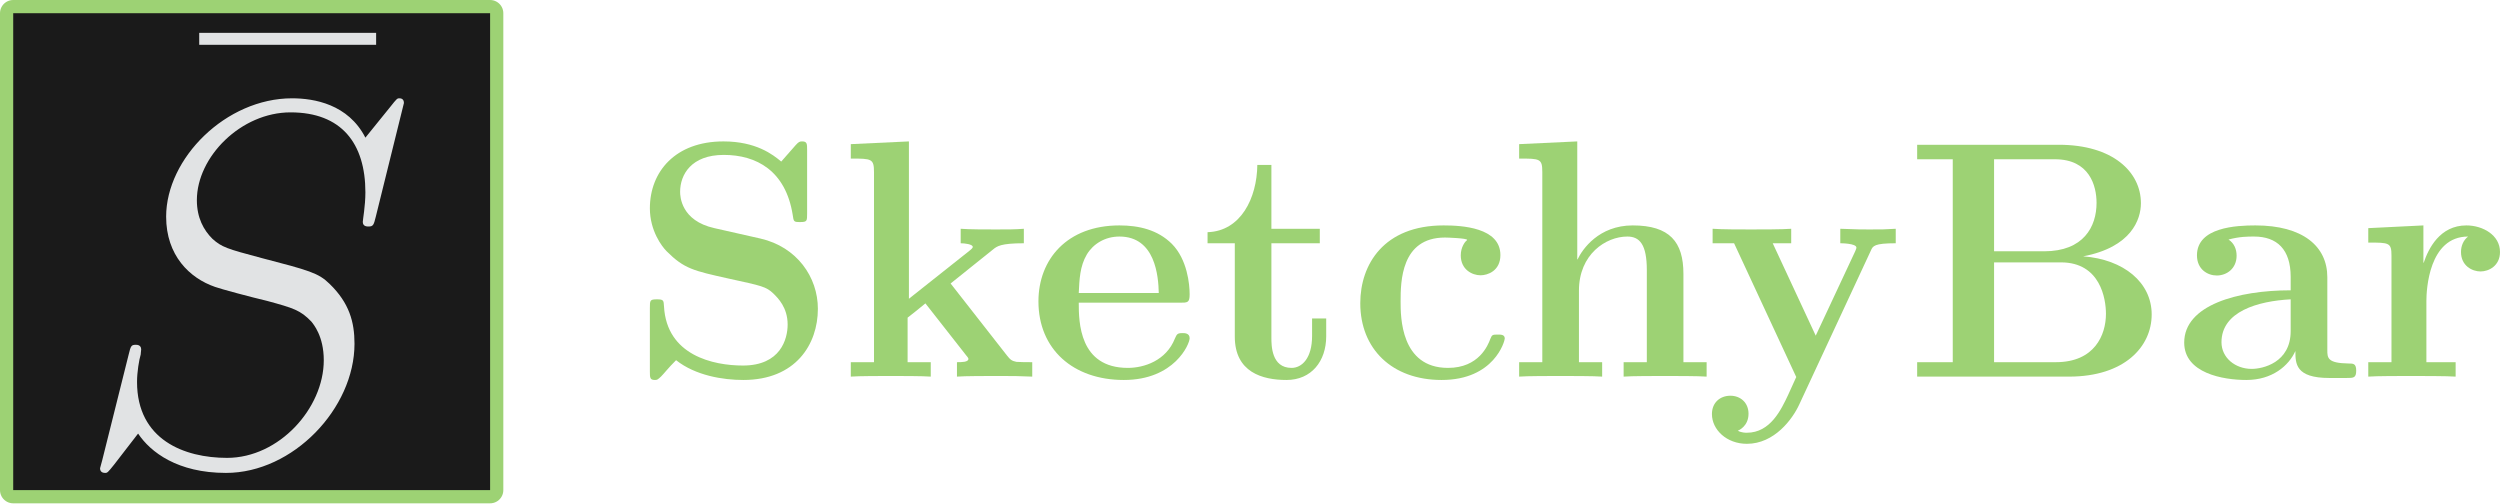
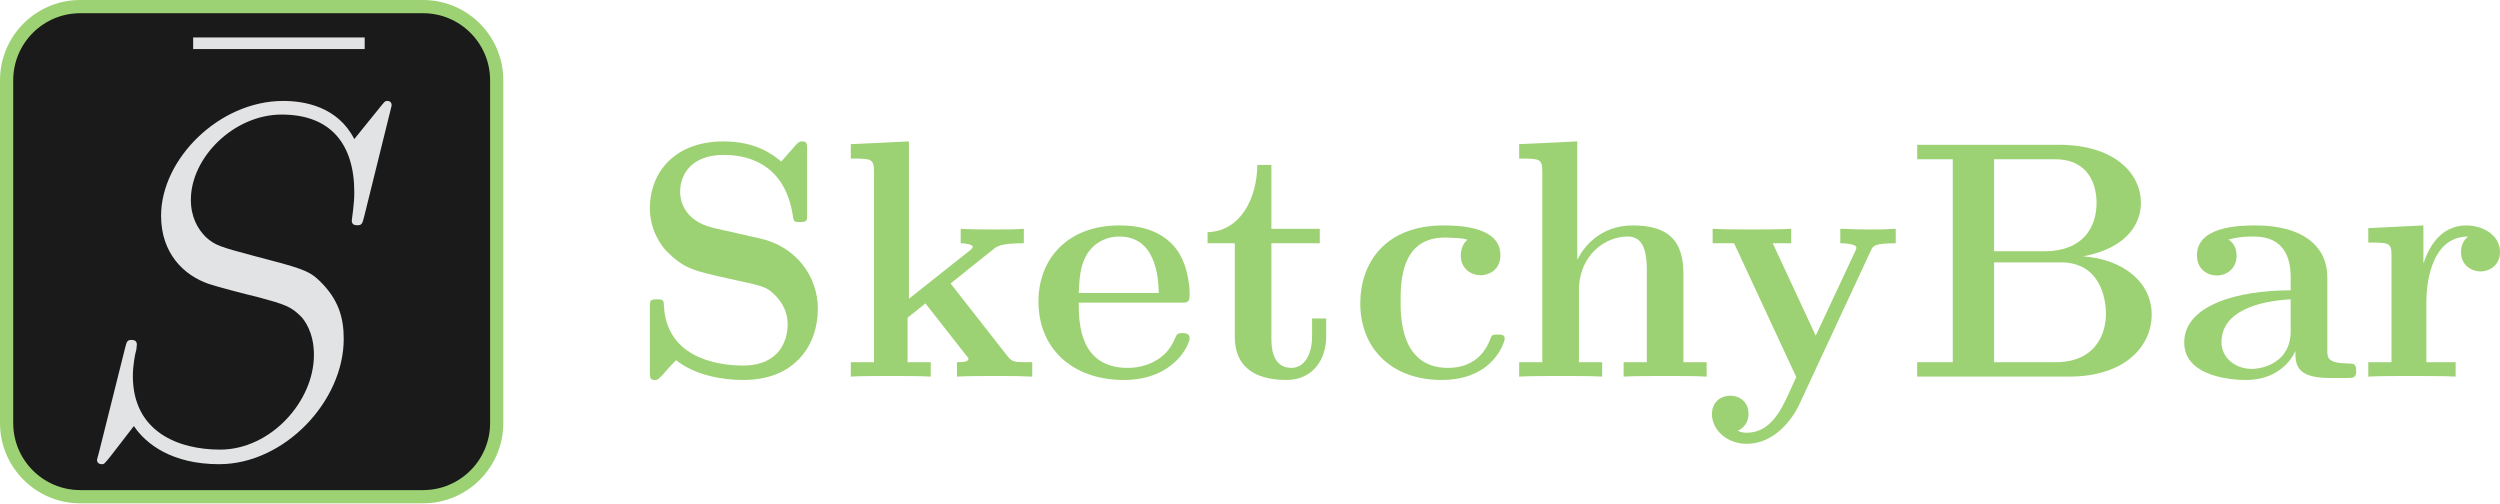
<svg xmlns="http://www.w3.org/2000/svg" xmlns:xlink="http://www.w3.org/1999/xlink" height="112.567pt" version="1.1" viewBox="0 0 559.121 112.567" width="559.121pt" id="svg507">
  <defs id="defs280">
    <style type="text/css" id="style278">*{stroke-linecap:butt;stroke-linejoin:round;}</style>
    <path d="m 39.906,55 v 2.297 h -34 V 55 Z" id="CMR17-22" />
    <path d="M 63.5,69.094 C 63.5,70 62.797,70 62.594,70 c -0.391,0 -0.5,-0.109 -1.688,-1.609 C 60.297,67.688 56.203,62.531 56.094,62.438 52.797,68.891 46.203,70 42,70 29.297,70 17.797,58.469 17.797,47.25 c 0,-7.453 4.5,-11.812 9.406,-13.5 1.094,-0.406 7,-1.984 10,-2.688 5.094,-1.391 6.391,-1.781 8.5,-3.969 0.391,-0.5 2.391,-2.781 2.391,-7.438 C 48.094,10.422 39.5,0.891 29.5,0.891 c -8.203,0 -17.297,3.469 -17.297,14.594 0,1.891 0.391,4.266 0.703,5.266 0,0.297 0.094,0.781 0.094,0.984 0,0.406 -0.203,0.891 -1,0.891 -0.906,0 -1,-0.188 -1.406,-1.875 L 5.5,0.391 C 5.5,0.297 5.094,-1 5.094,-1.109 5.094,-2 5.906,-2 6.094,-2 c 0.406,0 0.5,0.094 1.703,1.594 L 12.406,5.562 C 14.797,1.984 20,-2 29.297,-2 42.203,-2 54,10.422 54,22.828 54,27 53,30.672 49.203,34.344 c -2.109,2.078 -3.906,2.578 -13.109,4.969 -6.688,1.781 -7.594,2.078 -9.391,3.672 -1.703,1.688 -3,4.062 -3,7.438 0,8.344 8.5,16.875 18,16.875 9.797,0 14.391,-5.953 14.391,-15.391 0,-2.578 -0.5,-5.25 -0.5,-5.656 0,-0.891 0.812,-0.891 1.109,-0.891 0.891,0 1,0.297 1.391,1.891 z" id="CMMI12-83" />
    <path d="M 25.406,44.188 C 15.5,46.391 15.203,53.594 15.203,55 c 0,5.094 3.297,10.984 13,10.984 9.703,0 18.391,-4.688 20.5,-17.797 C 49,46.094 49,46 50.906,46 53,46 53,46.297 53,48.594 V 67.391 C 53,69.297 53,70 51.5,70 c -0.703,0 -1,-0.109 -1.906,-1.109 L 45.297,64 c -2.5,2.094 -7.5,6 -17.203,6 C 13.797,70 6.203,61 6.203,50.094 c 0,-6.703 3.594,-11.406 5,-12.797 5.203,-5.203 8,-5.797 18.391,-8.109 10,-2.188 11.203,-2.391 13.406,-4.5 1.297,-1.297 4.203,-4.094 4.203,-9.188 0,-4.312 -2.109,-12.203 -13.297,-12.203 -8.812,0 -22.703,3 -23.5,17.594 C 10.297,22.688 10.297,23 8.297,23 6.203,23 6.203,22.688 6.203,20.391 V 1.594 c 0,-1.906 0,-2.594 1.5,-2.594 C 8.406,-1 8.5,-0.906 9.5,0 10.594,1.094 11.5,2.391 14,4.891 19.797,0.297 28,-1 34,-1 49.594,-1 56.203,9.594 56.203,20.188 56.203,29.594 50,38.594 39.094,41.094 Z" id="CMBX12-83" />
    <path d="M 33.203,27.719 45.797,37.812 C 47,38.797 48.094,39.688 55,39.688 V 44 c -2.594,-0.203 -4.594,-0.203 -8.297,-0.203 -2.609,0 -8.203,0 -10.5,0.203 v -4.312 c 1.203,0 3.594,-0.297 3.594,-1.078 0,-0.406 -0.594,-0.797 -0.797,-1 L 20.797,23.172 V 70 L 3.5,69.188 v -4.297 c 6.203,0 6.906,0 6.906,-4.094 v -56.5 H 3.5 V 0 c 2.297,0.188 9.203,0.188 11.906,0.188 2.688,0 9.594,0 11.891,-0.188 V 4.297 H 20.406 v 13.25 c 1.594,1.188 3.094,2.469 5.297,4.25 L 37.797,6.375 C 38.5,5.578 38.5,5.375 38.5,5.281 38.5,4.297 36.5,4.297 35.094,4.297 V 0 c 2.406,0.188 9,0.188 11.703,0.188 5.109,0 6.5,0 10.703,-0.188 v 4.297 c -1.594,0 -3.594,0 -4.703,0.094 C 51.406,4.688 51,4.984 49.906,6.375 Z" id="CMBX12-107" />
    <path d="m 45.203,22 c 2.297,0 2.891,0 2.891,2.5 0,2.969 -0.688,10.375 -5.297,15.016 C 38.594,43.688 33,45 27.203,45 11.594,45 3.094,34.875 3.094,22.391 3.094,8.172 13.406,-1 28.5,-1 c 15.094,0 19.594,10.703 19.594,12.422 0,1.531 -1.5,1.531 -2.094,1.531 -1.594,0 -1.703,-0.312 -2.297,-1.625 C 41.094,4.719 34.5,2.594 29.703,2.594 15.203,2.594 15.094,16.297 15.094,22 Z M 15.094,24.891 c 0.203,4.047 0.312,7.906 2.406,11.469 1.906,3.156 5.406,5.328 9.703,5.328 10.703,0 11.594,-11.859 11.703,-16.797 z" id="CMBX12-101" />
    <path d="M 21.094,39.688 H 35.5 V 44 H 21.094 v 19 h -4.188 C 16.797,53.141 12,43.297 2.094,42.984 V 39.688 h 8.109 V 11.891 C 10.203,1.297 18.406,-1 25.594,-1 33,-1 37.406,4.594 37.406,12 v 5.297 H 33.203 V 12.094 c 0,-6.594 -3,-9.5 -6.109,-9.5 -6,0 -6,6.703 -6,9 z" id="CMBX12-116" />
    <path d="m 46.797,11.312 c 0,1.203 -1.094,1.203 -2.094,1.203 C 43.094,12.516 43,12.422 42.5,11.219 41.797,9.312 39.094,2.594 29.906,2.594 c -14.109,0 -14.109,15.234 -14.109,19.75 0,5.906 0.109,19.047 13.203,19.047 0.703,0 6.594,-0.203 6.594,-0.703 0,-0.094 -0.094,-0.203 -0.297,-0.297 -0.297,-0.297 -1.594,-1.812 -1.594,-4.312 0,-4.219 3.391,-5.922 5.891,-5.922 2.109,0 5.906,1.312 5.906,6.016 C 45.5,44.391 34,45 28.594,45 10.797,45 3.797,33.375 3.797,21.844 3.797,8.203 13.297,-1 28,-1 43.703,-1 46.797,10.609 46.797,11.312 Z" id="CMBX12-99" />
    <path d="M 53.094,30.594 C 53.094,40.094 49,45 38,45 27.906,45 23,37.891 21.594,34.891 H 21.5 V 70 L 4.203,69.188 v -4.297 c 6.203,0 6.891,0 6.891,-4.016 V 4.297 H 4.203 V 0 C 6.5,0.188 13.703,0.188 16.5,0.188 c 2.797,0 10.094,0 12.406,-0.188 V 4.297 H 22 V 25.594 c 0,10.797 8,16.094 14.406,16.094 3.688,0 5.797,-2.391 5.797,-10 V 4.297 h -6.906 V 0 c 2.297,0.188 9.5,0.188 12.297,0.188 2.812,0 10.109,0 12.406,-0.188 v 4.297 h -6.906 z" id="CMBX12-104" />
    <path d="m 49.5,37.5 c 0.594,1.391 1,2.188 7.406,2.188 V 44 C 53.5,43.797 53.094,43.797 49,43.797 c -2.703,0 -2.906,0 -8.594,0.203 v -4.312 c 0.094,0 4.797,0 4.797,-1.297 0,-0.297 -0.297,-0.891 -0.406,-1.188 L 33.094,12.188 l -12.797,27.5 h 5.5 V 44 c -2.391,-0.203 -9.203,-0.203 -12,-0.203 -2.891,0 -8.797,0 -11.391,0.203 v -4.312 h 6.391 l 18.5,-39.812 c -0.5,-1.188 -1.891,-4.078 -2.391,-5.266 -2.109,-4.469 -5.312,-11.312 -12.312,-11.312 -0.391,0 -1.594,0 -2.688,0.594 0.188,0.094 3.188,1.281 3.188,5.062 0,3.281 -2.391,5.359 -5.391,5.359 -3.109,0 -5.5,-2.078 -5.5,-5.453 C 2.203,-15.812 6.594,-20 12.594,-20 c 8.203,0 13.609,7.359 15.609,11.734 z" id="CMBX12-121" />
    <path d="M 3.906,69 V 64.688 H 14.5 V 4.297 H 3.906 V 0 h 45.188 c 16.5,0 24.609,8.891 24.609,18.5 0,9.5 -8.297,16.391 -20.406,17.297 C 67.703,38.516 70.5,46.828 70.5,51.609 70.5,60.938 62.094,69 46.094,69 Z M 26.797,37.297 V 64.688 H 44.906 c 10.297,0 12.391,-7.906 12.391,-12.984 0,-7.109 -3.891,-14.406 -15.594,-14.406 z m 0,-33 V 34 h 19.906 C 58.406,34 60.094,23.188 60.094,18.688 c 0,-6.297 -3.391,-14.391 -14.891,-14.391 z" id="CMBX12-66" />
    <path d="M 46,29.594 C 46,38.797 38.703,45 24.594,45 19,45 7.203,44.484 7.203,36.094 c 0,-4.203 3.203,-6 5.891,-6 3,0 5.906,2.094 5.906,5.891 0,1.906 -0.703,3.703 -2.406,4.812 3.312,0.891 5.703,0.891 7.609,0.891 6.797,0 10.891,-3.797 10.891,-12 v -4 C 19.297,25.688 3.406,21.281 3.406,10.125 3.406,1 15,-1 21.906,-1 29.594,-1 34.5,3.203 36.5,7.625 c 0,-3.719 0,-8.031 10.094,-8.031 h 5.109 c 2.094,0 2.891,0 2.891,2.203 0,2.109 -0.891,2.109 -2.297,2.109 C 46,4 46,5.609 46,7.922 Z M 35.094,13.547 c 0,-9.453 -8.391,-11.25 -11.594,-11.25 -4.906,0 -9,3.312 -9,7.938 0,9.141 10.797,12.25 20.594,12.766 z" id="CMBX12-97" />
    <path d="m 20.797,22.5 c 0,3.297 0.703,19.188 12.406,19.188 -1.406,-1.094 -2.109,-2.797 -2.109,-4.594 0,-4.094 3.312,-5.797 5.812,-5.797 2.5,0 5.797,1.703 5.797,5.797 C 42.703,42.188 37.5,45 32.703,45 24.797,45 21.406,38.094 20,33.891 H 19.906 V 45 L 3.5,44.188 v -4.297 c 6.203,0 6.906,0 6.906,-3.891 V 4.297 H 3.5 V 0 c 2.297,0.188 9.797,0.188 12.594,0.188 2.906,0 11,0 13.406,-0.188 v 4.297 h -8.703 z" id="CMBX12-114" />
  </defs>
  <defs id="defs505">
    <clipPath id="p6c6dad09a8">
      <rect height="298.98" width="446.4" x="72" y="47.52" id="rect502" />
    </clipPath>
  </defs>
-   <rect style="fill:#1a1a1a;fill-opacity:1;fill-rule:evenodd;stroke:#9dd274;stroke-width:5.911;stroke-linecap:round;stroke-linejoin:round;stroke-opacity:1;paint-order:stroke markers fill" id="rect1298" width="106.656" height="106.656" x="2.955" y="2.955" />
-   <g id="text_13" transform="matrix(11.67972,0,0,11.67972,-3431.405,-2197.582)" style="fill:#e1e3e4;fill-opacity:1;stroke-linecap:butt;stroke-linejoin:round">
+   <path style="fill:#1a1a1a;fill-opacity:1;fill-rule:evenodd;stroke:#9dd274;stroke-width:5.91;stroke-linecap:round;stroke-linejoin:miter;stroke-miterlimit:4;stroke-dasharray:none;stroke-opacity:1;paint-order:stroke markers fill" id="rect1298" width="106.656" height="106.656" x="2.955" y="2.955" d="M 17.955,2.955 H 94.612 A 15,15 45 0 1 109.612,17.955 V 94.611 A 15,15 135 0 1 94.612,109.611 H 17.955 A 15,15 45 0 1 2.955,94.611 V 17.955 A 15,15 135 0 1 17.955,2.955 Z" />
+   <g id="text_13" transform="matrix(11.32602,0,0,11.32602,-3327.499,-2129.78)" style="fill:#e1e3e4;fill-opacity:1;stroke-linecap:butt;stroke-linejoin:round">
    <g style="fill:#e1e3e4;fill-opacity:1" transform="matrix(0.1,0,0,-0.1,295.2,197.01)" id="g497">
      <defs id="defs491">
        <path d="m 39.906,55 v 2.297 h -34 V 55 Z" id="path2584" />
        <path d="M 63.5,69.094 C 63.5,70 62.797,70 62.594,70 c -0.391,0 -0.5,-0.109 -1.688,-1.609 C 60.297,67.688 56.203,62.531 56.094,62.438 52.797,68.891 46.203,70 42,70 29.297,70 17.797,58.469 17.797,47.25 c 0,-7.453 4.5,-11.812 9.406,-13.5 1.094,-0.406 7,-1.984 10,-2.688 5.094,-1.391 6.391,-1.781 8.5,-3.969 0.391,-0.5 2.391,-2.781 2.391,-7.438 C 48.094,10.422 39.5,0.891 29.5,0.891 c -8.203,0 -17.297,3.469 -17.297,14.594 0,1.891 0.391,4.266 0.703,5.266 0,0.297 0.094,0.781 0.094,0.984 0,0.406 -0.203,0.891 -1,0.891 -0.906,0 -1,-0.188 -1.406,-1.875 L 5.5,0.391 C 5.5,0.297 5.094,-1 5.094,-1.109 5.094,-2 5.906,-2 6.094,-2 c 0.406,0 0.5,0.094 1.703,1.594 L 12.406,5.562 C 14.797,1.984 20,-2 29.297,-2 42.203,-2 54,10.422 54,22.828 54,27 53,30.672 49.203,34.344 c -2.109,2.078 -3.906,2.578 -13.109,4.969 -6.688,1.781 -7.594,2.078 -9.391,3.672 -1.703,1.688 -3,4.062 -3,7.438 0,8.344 8.5,16.875 18,16.875 9.797,0 14.391,-5.953 14.391,-15.391 0,-2.578 -0.5,-5.25 -0.5,-5.656 0,-0.891 0.812,-0.891 1.109,-0.891 0.891,0 1,0.297 1.391,1.891 z" id="path2586" />
      </defs>
      <use transform="matrix(0.996264,0,0,0.996264,18.18113,25.18973)" xlink:href="#CMR17-22" id="use493" x="0" y="0" width="100%" height="100%" style="fill:#e1e3e4;fill-opacity:1" />
      <use transform="scale(0.996264)" xlink:href="#CMMI12-83" id="use495" x="0" y="0" width="100%" height="100%" style="fill:#e1e3e4;fill-opacity:1" />
    </g>
  </g>
  <text xml:space="preserve" style="font-size:22px;line-height:1.25;font-family:sans-serif;stroke-width:0.75" x="165.485" y="54.082" id="text10850">
    <tspan id="tspan10848" style="stroke-width:0.75" x="165.485" y="54.082" />
  </text>
  <g id="text_13-8" style="fill:#9dd274;stroke-linecap:butt;stroke-linejoin:round;fill-opacity:1" transform="matrix(7.542915,0,0,7.542915,-2085.986,-1401.8)">
    <g style="fill:#9dd274;fill-opacity:1" transform="matrix(0.1,0,0,-0.1,295.2,197.01)" id="g13254">
      <defs id="defs13232">
        <path d="M 25.406,44.188 C 15.5,46.391 15.203,53.594 15.203,55 c 0,5.094 3.297,10.984 13,10.984 9.703,0 18.391,-4.688 20.5,-17.797 C 49,46.094 49,46 50.906,46 53,46 53,46.297 53,48.594 V 67.391 C 53,69.297 53,70 51.5,70 c -0.703,0 -1,-0.109 -1.906,-1.109 L 45.297,64 c -2.5,2.094 -7.5,6 -17.203,6 C 13.797,70 6.203,61 6.203,50.094 c 0,-6.703 3.594,-11.406 5,-12.797 5.203,-5.203 8,-5.797 18.391,-8.109 10,-2.188 11.203,-2.391 13.406,-4.5 1.297,-1.297 4.203,-4.094 4.203,-9.188 0,-4.312 -2.109,-12.203 -13.297,-12.203 -8.812,0 -22.703,3 -23.5,17.594 C 10.297,22.688 10.297,23 8.297,23 6.203,23 6.203,22.688 6.203,20.391 V 1.594 c 0,-1.906 0,-2.594 1.5,-2.594 C 8.406,-1 8.5,-0.906 9.5,0 10.594,1.094 11.5,2.391 14,4.891 19.797,0.297 28,-1 34,-1 49.594,-1 56.203,9.594 56.203,20.188 56.203,29.594 50,38.594 39.094,41.094 Z" id="path13782" />
        <path d="M 33.203,27.719 45.797,37.812 C 47,38.797 48.094,39.688 55,39.688 V 44 c -2.594,-0.203 -4.594,-0.203 -8.297,-0.203 -2.609,0 -8.203,0 -10.5,0.203 v -4.312 c 1.203,0 3.594,-0.297 3.594,-1.078 0,-0.406 -0.594,-0.797 -0.797,-1 L 20.797,23.172 V 70 L 3.5,69.188 v -4.297 c 6.203,0 6.906,0 6.906,-4.094 v -56.5 H 3.5 V 0 c 2.297,0.188 9.203,0.188 11.906,0.188 2.688,0 9.594,0 11.891,-0.188 V 4.297 H 20.406 v 13.25 c 1.594,1.188 3.094,2.469 5.297,4.25 L 37.797,6.375 C 38.5,5.578 38.5,5.375 38.5,5.281 38.5,4.297 36.5,4.297 35.094,4.297 V 0 c 2.406,0.188 9,0.188 11.703,0.188 5.109,0 6.5,0 10.703,-0.188 v 4.297 c -1.594,0 -3.594,0 -4.703,0.094 C 51.406,4.688 51,4.984 49.906,6.375 Z" id="path13784" />
        <path d="m 45.203,22 c 2.297,0 2.891,0 2.891,2.5 0,2.969 -0.688,10.375 -5.297,15.016 C 38.594,43.688 33,45 27.203,45 11.594,45 3.094,34.875 3.094,22.391 3.094,8.172 13.406,-1 28.5,-1 c 15.094,0 19.594,10.703 19.594,12.422 0,1.531 -1.5,1.531 -2.094,1.531 -1.594,0 -1.703,-0.312 -2.297,-1.625 C 41.094,4.719 34.5,2.594 29.703,2.594 15.203,2.594 15.094,16.297 15.094,22 Z M 15.094,24.891 c 0.203,4.047 0.312,7.906 2.406,11.469 1.906,3.156 5.406,5.328 9.703,5.328 10.703,0 11.594,-11.859 11.703,-16.797 z" id="path13786" />
        <path d="M 21.094,39.688 H 35.5 V 44 H 21.094 v 19 h -4.188 C 16.797,53.141 12,43.297 2.094,42.984 V 39.688 h 8.109 V 11.891 C 10.203,1.297 18.406,-1 25.594,-1 33,-1 37.406,4.594 37.406,12 v 5.297 H 33.203 V 12.094 c 0,-6.594 -3,-9.5 -6.109,-9.5 -6,0 -6,6.703 -6,9 z" id="path13788" />
        <path d="m 46.797,11.312 c 0,1.203 -1.094,1.203 -2.094,1.203 C 43.094,12.516 43,12.422 42.5,11.219 41.797,9.312 39.094,2.594 29.906,2.594 c -14.109,0 -14.109,15.234 -14.109,19.75 0,5.906 0.109,19.047 13.203,19.047 0.703,0 6.594,-0.203 6.594,-0.703 0,-0.094 -0.094,-0.203 -0.297,-0.297 -0.297,-0.297 -1.594,-1.812 -1.594,-4.312 0,-4.219 3.391,-5.922 5.891,-5.922 2.109,0 5.906,1.312 5.906,6.016 C 45.5,44.391 34,45 28.594,45 10.797,45 3.797,33.375 3.797,21.844 3.797,8.203 13.297,-1 28,-1 43.703,-1 46.797,10.609 46.797,11.312 Z" id="path13790" />
        <path d="M 53.094,30.594 C 53.094,40.094 49,45 38,45 27.906,45 23,37.891 21.594,34.891 H 21.5 V 70 L 4.203,69.188 v -4.297 c 6.203,0 6.891,0 6.891,-4.016 V 4.297 H 4.203 V 0 C 6.5,0.188 13.703,0.188 16.5,0.188 c 2.797,0 10.094,0 12.406,-0.188 V 4.297 H 22 V 25.594 c 0,10.797 8,16.094 14.406,16.094 3.688,0 5.797,-2.391 5.797,-10 V 4.297 h -6.906 V 0 c 2.297,0.188 9.5,0.188 12.297,0.188 2.812,0 10.109,0 12.406,-0.188 v 4.297 h -6.906 z" id="path13792" />
        <path d="m 49.5,37.5 c 0.594,1.391 1,2.188 7.406,2.188 V 44 C 53.5,43.797 53.094,43.797 49,43.797 c -2.703,0 -2.906,0 -8.594,0.203 v -4.312 c 0.094,0 4.797,0 4.797,-1.297 0,-0.297 -0.297,-0.891 -0.406,-1.188 L 33.094,12.188 l -12.797,27.5 h 5.5 V 44 c -2.391,-0.203 -9.203,-0.203 -12,-0.203 -2.891,0 -8.797,0 -11.391,0.203 v -4.312 h 6.391 l 18.5,-39.812 c -0.5,-1.188 -1.891,-4.078 -2.391,-5.266 -2.109,-4.469 -5.312,-11.312 -12.312,-11.312 -0.391,0 -1.594,0 -2.688,0.594 0.188,0.094 3.188,1.281 3.188,5.062 0,3.281 -2.391,5.359 -5.391,5.359 -3.109,0 -5.5,-2.078 -5.5,-5.453 C 2.203,-15.812 6.594,-20 12.594,-20 c 8.203,0 13.609,7.359 15.609,11.734 z" id="path13794" />
        <path d="M 3.906,69 V 64.688 H 14.5 V 4.297 H 3.906 V 0 h 45.188 c 16.5,0 24.609,8.891 24.609,18.5 0,9.5 -8.297,16.391 -20.406,17.297 C 67.703,38.516 70.5,46.828 70.5,51.609 70.5,60.938 62.094,69 46.094,69 Z M 26.797,37.297 V 64.688 H 44.906 c 10.297,0 12.391,-7.906 12.391,-12.984 0,-7.109 -3.891,-14.406 -15.594,-14.406 z m 0,-33 V 34 h 19.906 C 58.406,34 60.094,23.188 60.094,18.688 c 0,-6.297 -3.391,-14.391 -14.891,-14.391 z" id="path13796" />
        <path d="M 46,29.594 C 46,38.797 38.703,45 24.594,45 19,45 7.203,44.484 7.203,36.094 c 0,-4.203 3.203,-6 5.891,-6 3,0 5.906,2.094 5.906,5.891 0,1.906 -0.703,3.703 -2.406,4.812 3.312,0.891 5.703,0.891 7.609,0.891 6.797,0 10.891,-3.797 10.891,-12 v -4 C 19.297,25.688 3.406,21.281 3.406,10.125 3.406,1 15,-1 21.906,-1 29.594,-1 34.5,3.203 36.5,7.625 c 0,-3.719 0,-8.031 10.094,-8.031 h 5.109 c 2.094,0 2.891,0 2.891,2.203 0,2.109 -0.891,2.109 -2.297,2.109 C 46,4 46,5.609 46,7.922 Z M 35.094,13.547 c 0,-9.453 -8.391,-11.25 -11.594,-11.25 -4.906,0 -9,3.312 -9,7.938 0,9.141 10.797,12.25 20.594,12.766 z" id="path13798" />
        <path d="m 20.797,22.5 c 0,3.297 0.703,19.188 12.406,19.188 -1.406,-1.094 -2.109,-2.797 -2.109,-4.594 0,-4.094 3.312,-5.797 5.812,-5.797 2.5,0 5.797,1.703 5.797,5.797 C 42.703,42.188 37.5,45 32.703,45 24.797,45 21.406,38.094 20,33.891 H 19.906 V 45 L 3.5,44.188 v -4.297 c 6.203,0 6.906,0 6.906,-3.891 V 4.297 H 3.5 V 0 c 2.297,0.188 9.797,0.188 12.594,0.188 2.906,0 11,0 13.406,-0.188 v 4.297 h -8.703 z" id="path13800" />
      </defs>
      <use transform="scale(0.996264)" xlink:href="#CMBX12-83" id="use13234" x="0" y="0" width="100%" height="100%" style="fill:#9dd274;fill-opacity:1" />
      <use transform="matrix(0.996264,0,0,0.996264,62.2665,0)" xlink:href="#CMBX12-107" id="use13236" x="0" y="0" width="100%" height="100%" style="fill:#9dd274;fill-opacity:1" />
      <use transform="matrix(0.996264,0,0,0.996264,118.3063,0)" xlink:href="#CMBX12-101" id="use13238" x="0" y="0" width="100%" height="100%" style="fill:#9dd274;fill-opacity:1" />
      <use transform="matrix(0.996264,0,0,0.996264,169.4456,0)" xlink:href="#CMBX12-116" id="use13240" x="0" y="0" width="100%" height="100%" style="fill:#9dd274;fill-opacity:1" />
      <use transform="matrix(0.996264,0,0,0.996264,213.0322,0)" xlink:href="#CMBX12-99" id="use13242" x="0" y="0" width="100%" height="100%" style="fill:#9dd274;fill-opacity:1" />
      <use transform="matrix(0.996264,0,0,0.996264,259.732,0)" xlink:href="#CMBX12-104" id="use13244" x="0" y="0" width="100%" height="100%" style="fill:#9dd274;fill-opacity:1" />
      <use transform="matrix(0.996264,0,0,0.996264,318.8852,0)" xlink:href="#CMBX12-121" id="use13246" x="0" y="0" width="100%" height="100%" style="fill:#9dd274;fill-opacity:1" />
      <use transform="matrix(0.996264,0,0,0.996264,378.0384,0)" xlink:href="#CMBX12-66" id="use13248" x="0" y="0" width="100%" height="100%" style="fill:#9dd274;fill-opacity:1" />
      <use transform="matrix(0.996264,0,0,0.996264,457.7165,0)" xlink:href="#CMBX12-97" id="use13250" x="0" y="0" width="100%" height="100%" style="fill:#9dd274;fill-opacity:1" />
      <use transform="matrix(0.996264,0,0,0.996264,512.1997,0)" xlink:href="#CMBX12-114" id="use13252" x="0" y="0" width="100%" height="100%" style="fill:#9dd274;fill-opacity:1" />
    </g>
  </g>
</svg>
